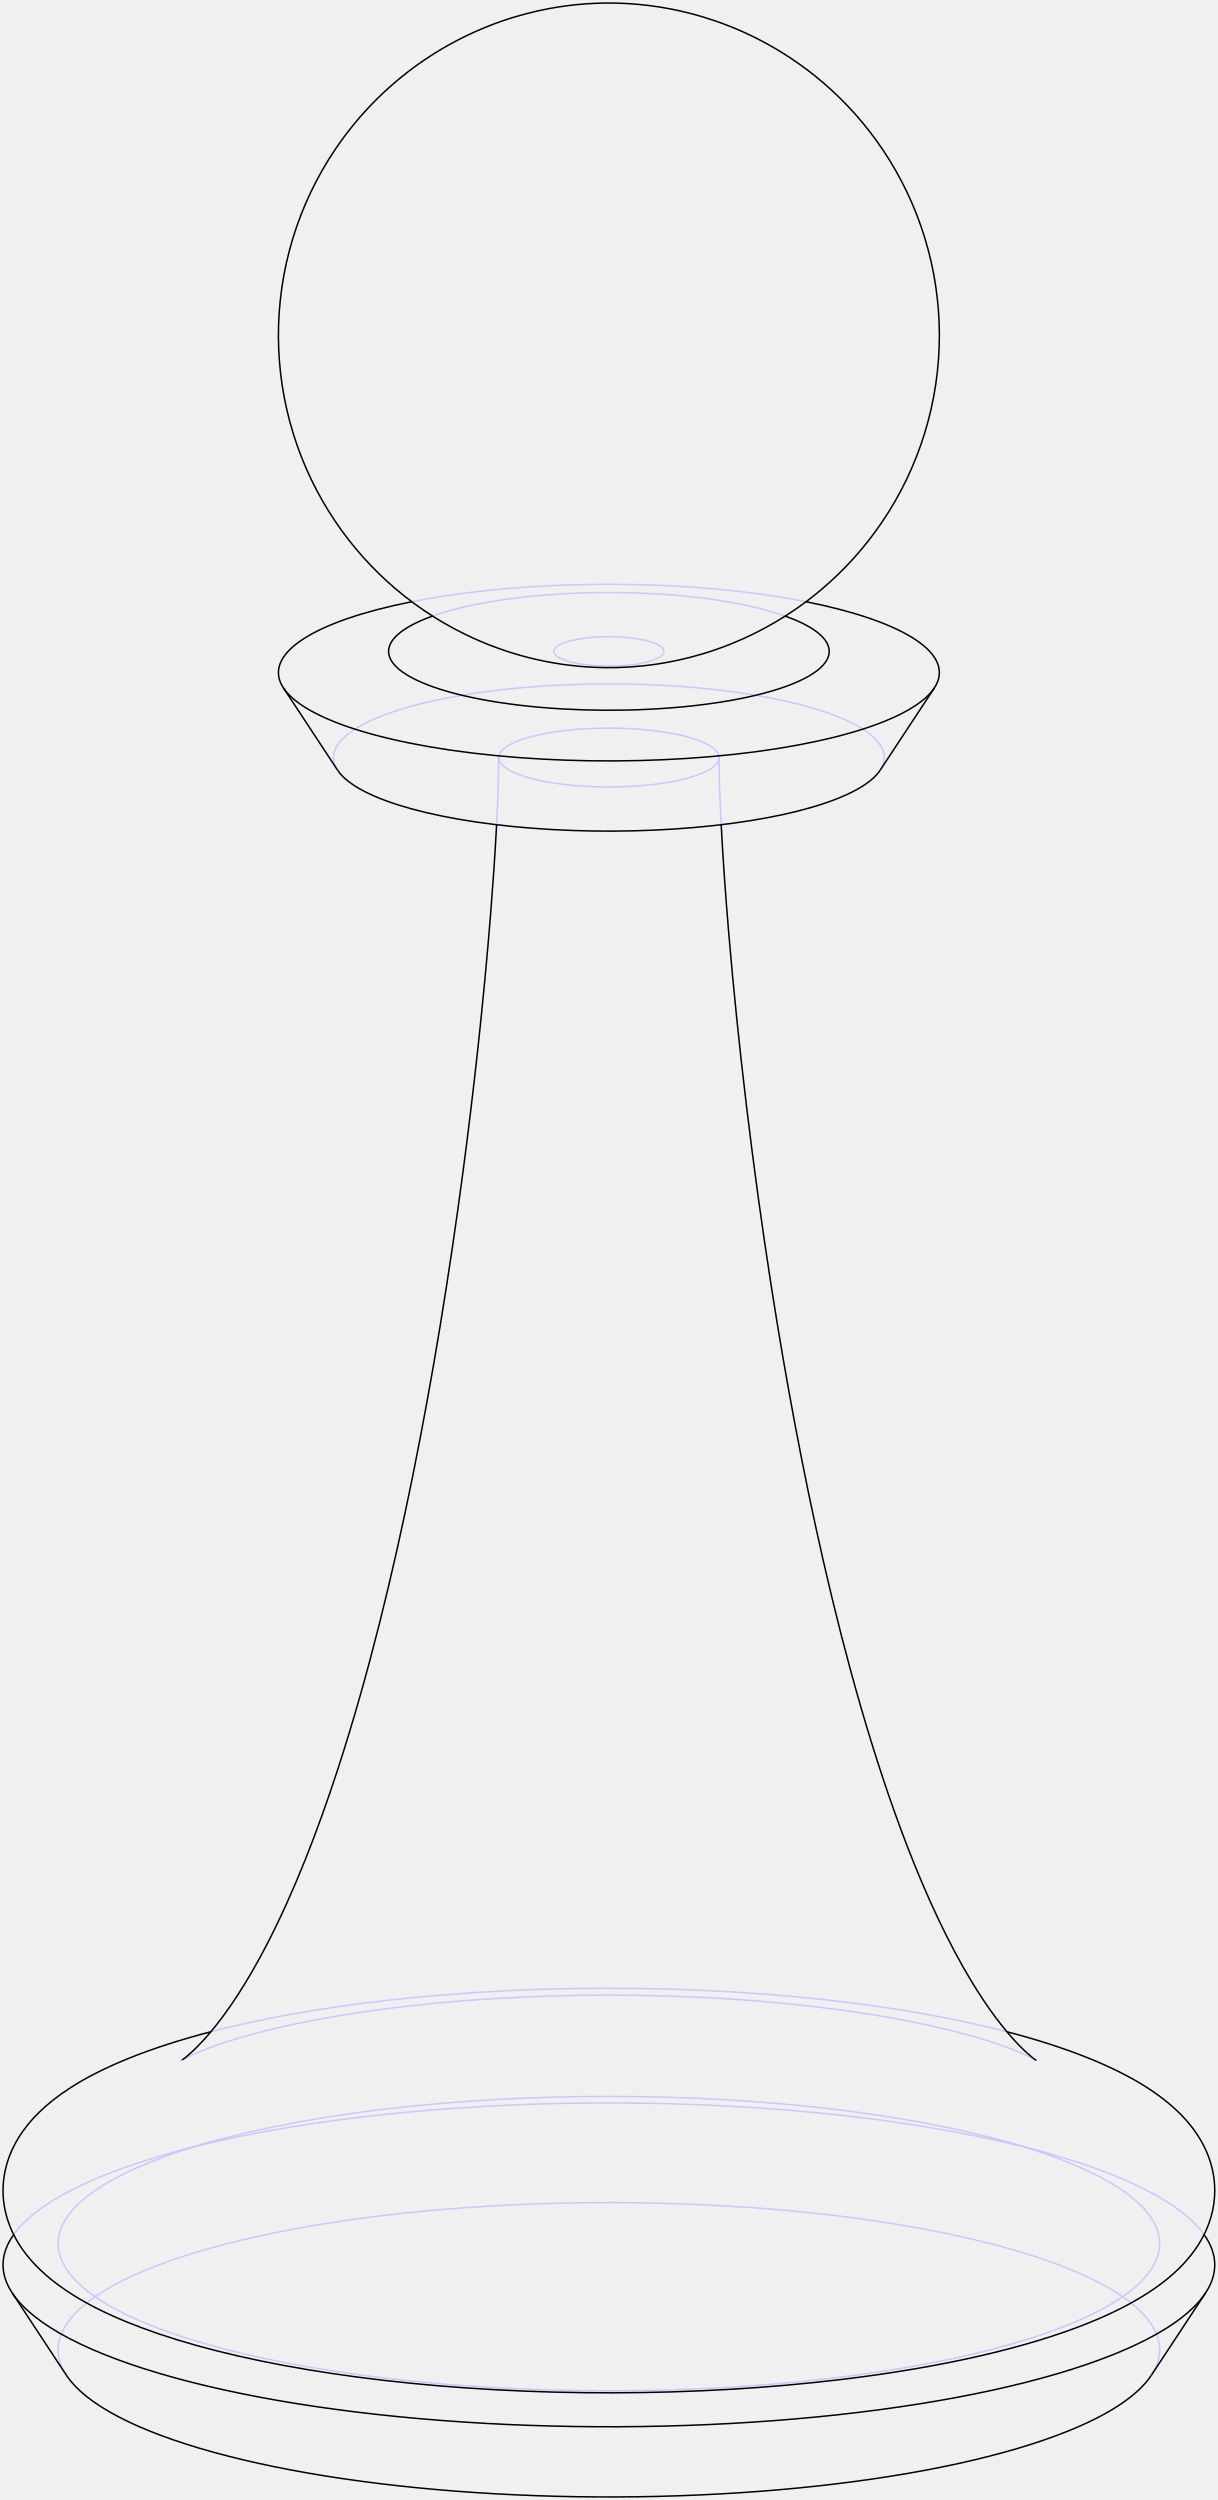
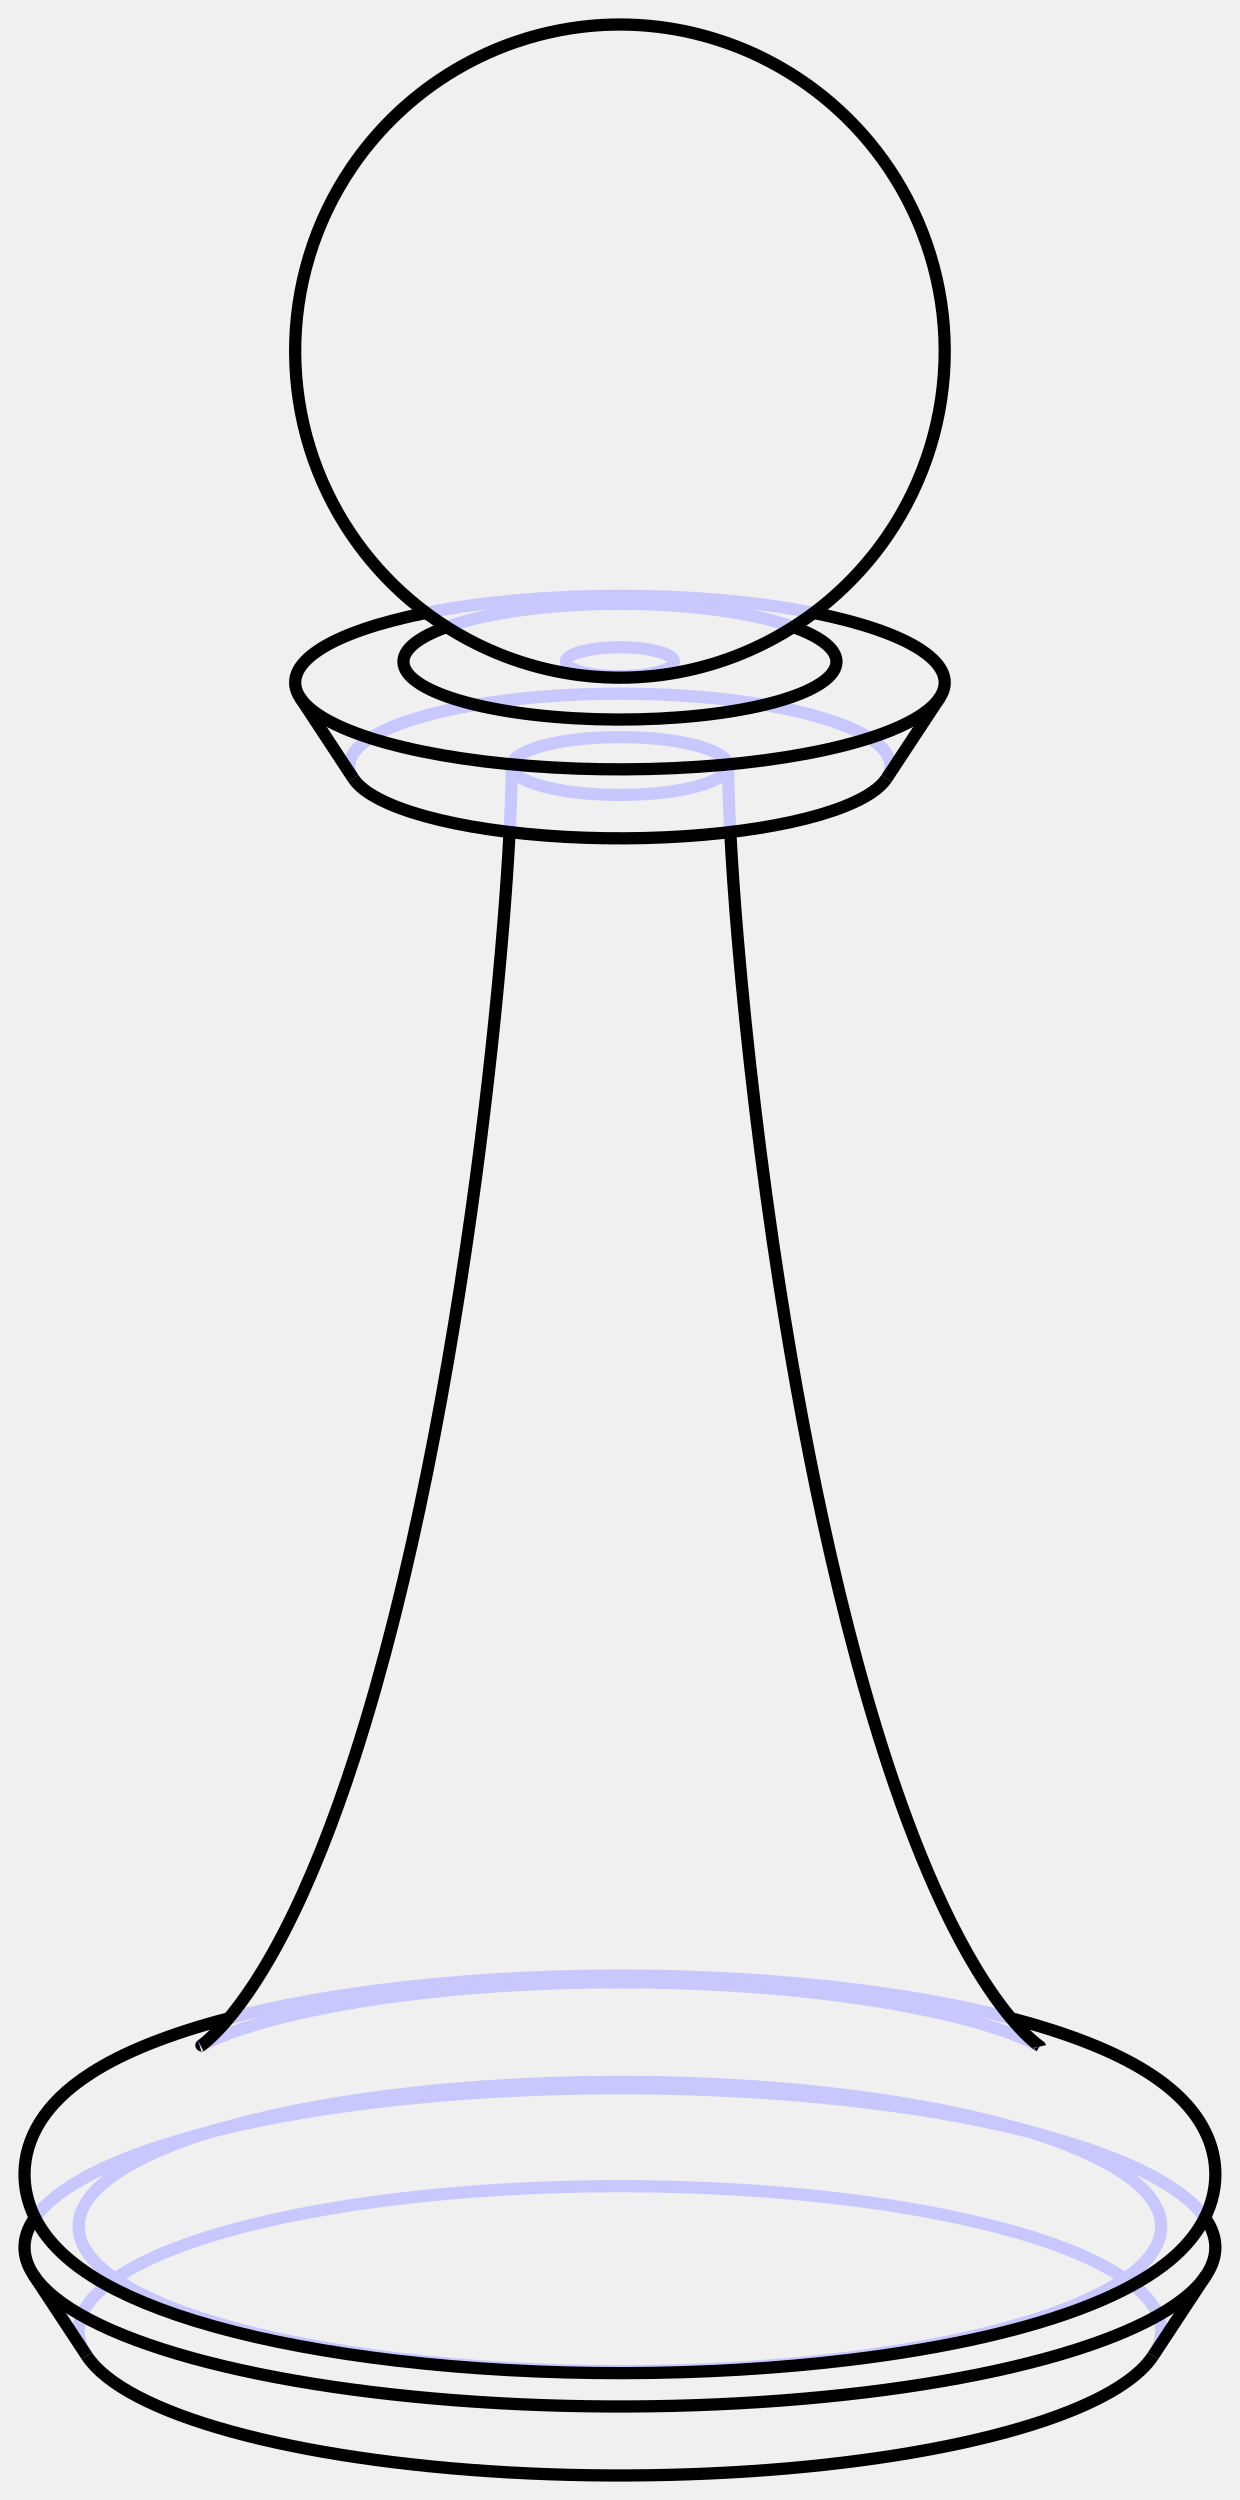
- <svg xmlns="http://www.w3.org/2000/svg" version="1.1" width="804" height="1650.548">
+ <svg xmlns="http://www.w3.org/2000/svg" version="1.1" width="101.173" height="204">
  <style type="text/css">
.edge {
  fill: None;
}
.edge.visible {
  stroke: #000000;
}
.edge.hidden {
  stroke: #C8C8FF;
}
@media (prefers-color-scheme: dark) {
    .edge.visible {
      stroke: #FFFFFF;
    }
    .edge.hidden {
      stroke: #A00000;
    }
}
</style>
  <g>
-     <path class="edge sharp hidden" d="M43.869,1568.209 C39.283,1561.249 37.551,1554.156 38.714,1547.097 M38.714,1547.097 C39.872,1540.037 43.925,1533.012 50.776,1526.187 M50.776,1526.187 C57.623,1519.361 67.268,1512.737 79.483,1506.47 M79.483,1506.47 C91.694,1500.202 106.474,1494.293 123.475,1488.881 M123.475,1488.881 C140.471,1483.468 159.686,1478.553 180.666,1474.252 M180.666,1474.252 C201.642,1469.951 224.381,1466.264 248.346,1463.279 M248.346,1463.279 C272.309,1460.292 297.494,1458.008 323.308,1456.479 M323.308,1456.479 C349.121,1454.949 375.56,1454.176 402,1454.176 M402,1454.176 C428.44,1454.176 454.879,1454.949 480.692,1456.479 M480.692,1456.479 C506.505,1458.008 531.691,1460.292 555.654,1463.279 M555.654,1463.279 C579.618,1466.264 602.358,1469.951 623.334,1474.252 M623.334,1474.252 C644.314,1478.553 663.529,1483.468 680.525,1488.881 M680.525,1488.881 C697.526,1494.293 712.306,1500.202 724.517,1506.47 M724.517,1506.47 C736.732,1512.737 746.377,1519.361 753.224,1526.187 M753.224,1526.187 C760.075,1533.012 764.128,1540.037 765.286,1547.097 M765.286,1547.097 C766.449,1554.156 764.717,1561.249 760.131,1568.209 M9.028,1475.345 C12.626,1470.282 17.596,1465.289 23.888,1460.418 M23.888,1460.418 C30.178,1455.547 37.788,1450.798 46.64,1446.22 M46.64,1446.22 C55.491,1441.642 65.583,1437.235 76.811,1433.046 M76.811,1433.046 C88.037,1428.857 100.4,1424.885 113.769,1421.172 M113.769,1421.172 C132.365,1416.006 152.911,1411.343 174.996,1407.275 M174.996,1407.275 C197.079,1403.206 220.698,1399.734 245.379,1396.928 M245.379,1396.928 C270.059,1394.121 295.798,1391.98 322.079,1390.548 M322.079,1390.548 C348.359,1389.115 375.179,1388.392 402,1388.392 M402,1388.392 C428.821,1388.392 455.641,1389.115 481.921,1390.548 M481.921,1390.548 C508.202,1391.98 533.941,1394.121 558.621,1396.928 M558.621,1396.928 C583.301,1399.734 606.921,1403.206 629.004,1407.275 M629.004,1407.275 C651.089,1411.343 671.635,1416.006 690.231,1421.172 M690.231,1421.172 C703.6,1424.885 715.963,1428.857 727.189,1433.046 M727.189,1433.046 C738.417,1437.235 748.509,1441.642 757.36,1446.22 M757.36,1446.22 C766.212,1450.798 773.822,1455.547 780.112,1460.418 M780.112,1460.418 C786.403,1465.289 791.374,1470.282 794.972,1475.345 M704.564,1535.189 C690.615,1540.782 674.485,1545.987 656.522,1550.691 M656.522,1550.691 C638.561,1555.396 618.767,1559.601 597.563,1563.215 M597.563,1563.215 C576.361,1566.83 553.751,1569.855 530.216,1572.225 M530.216,1572.225 C506.682,1574.595 482.225,1576.31 457.368,1577.333 M457.368,1577.333 C432.512,1578.357 407.257,1578.689 382.145,1578.321 M382.145,1578.321 C357.032,1577.955 332.064,1576.889 307.773,1575.147 M307.773,1575.147 C283.482,1573.405 259.87,1570.988 237.444,1567.946 M237.444,1567.946 C215.016,1564.905 193.774,1561.239 174.174,1557.027 M174.174,1557.027 C154.571,1552.817 136.61,1548.06 120.677,1542.86 M120.677,1542.86 C104.74,1537.66 90.83,1532.017 79.246,1526.051 M79.246,1526.051 C67.659,1520.085 58.397,1513.797 51.66,1507.321 M51.66,1507.321 C44.919,1500.845 40.703,1494.182 39.102,1487.474 M39.102,1487.474 C37.498,1480.766 38.508,1474.014 42.112,1467.362 M42.112,1467.362 C45.712,1460.709 51.905,1454.158 60.559,1447.847 M60.559,1447.847 C69.21,1441.535 80.32,1435.465 93.653,1429.766 M93.653,1429.766 C106.982,1424.066 122.532,1418.737 139.972,1413.894 M139.972,1413.894 C156.877,1409.198 175.556,1404.958 195.633,1401.261 M195.633,1401.261 C215.708,1397.562 237.18,1394.405 259.618,1391.854 M259.618,1391.854 C282.053,1389.302 305.453,1387.356 329.344,1386.054 M329.344,1386.054 C353.235,1384.752 377.617,1384.094 402,1384.094 M402,1384.094 C426.383,1384.094 450.765,1384.752 474.656,1386.054 M474.656,1386.054 C498.547,1387.356 521.946,1389.302 544.382,1391.854 M544.382,1391.854 C566.82,1394.405 588.292,1397.562 608.367,1401.261 M608.367,1401.261 C628.444,1404.958 647.123,1409.198 664.028,1413.894 M664.028,1413.894 C678.255,1417.845 691.227,1422.119 702.759,1426.655 M702.759,1426.655 C714.292,1431.19 724.385,1435.987 732.893,1440.977 M732.893,1440.977 C741.402,1445.966 748.327,1451.149 753.568,1456.451 M753.568,1456.451 C758.811,1461.752 762.37,1467.173 764.194,1472.634 M764.194,1472.634 C766.021,1478.096 766.112,1483.599 764.468,1489.065 M764.468,1489.065 C762.825,1494.531 759.446,1499.96 754.38,1505.274 M754.38,1505.274 C749.316,1510.588 742.563,1515.787 734.22,1520.796 M734.22,1520.796 C725.878,1525.806 715.946,1530.627 704.564,1535.189 M462.513,510.918 C458.222,512.639 452.894,514.175 446.797,515.448 M446.797,515.448 C440.702,516.722 433.84,517.734 426.555,518.432 M426.555,518.432 C419.271,519.131 411.568,519.515 403.832,519.567 M403.832,519.567 C396.096,519.62 388.331,519.339 380.925,518.739 M380.925,518.739 C373.518,518.14 366.474,517.222 360.146,516.032 M360.146,516.032 C353.816,514.842 348.206,513.38 343.596,511.719 M343.596,511.719 C338.983,510.058 335.373,508.199 332.946,506.235 M332.946,506.235 C330.516,504.272 329.271,502.204 329.273,500.136 M329.273,500.136 C329.268,497.591 331.161,495.048 334.809,492.698 M334.809,492.698 C338.448,490.346 343.838,488.19 350.574,486.392 M350.574,486.392 C357.303,484.591 365.37,483.151 374.169,482.178 M374.169,482.178 C382.963,481.203 392.479,480.698 402,480.699 M402,480.699 C411.521,480.698 421.037,481.203 429.831,482.178 M429.831,482.178 C438.629,483.151 446.697,484.591 453.426,486.392 M453.426,486.392 C460.162,488.19 465.552,490.346 469.191,492.698 M469.191,492.698 C472.839,495.048 474.732,497.591 474.727,500.136 M474.727,500.136 C474.729,502.041 473.673,503.946 471.607,505.768 M471.607,505.768 C469.543,507.592 466.468,509.333 462.513,510.918 M222.934,508.559 C220.642,505.08 219.776,501.533 220.358,498.003 M220.358,498.003 C220.937,494.473 222.963,490.961 226.388,487.548 M226.388,487.548 C229.812,484.136 234.634,480.823 240.741,477.69 M240.741,477.69 C246.847,474.556 254.237,471.601 262.737,468.895 M262.737,468.895 C271.235,466.189 280.843,463.731 291.333,461.581 M291.333,461.581 C301.821,459.43 313.191,457.587 325.173,456.094 M325.173,456.094 C337.155,454.601 349.748,453.459 362.655,452.694 M362.655,452.694 C375.561,451.929 388.78,451.543 402,451.543 M402,451.543 C415.22,451.543 428.439,451.929 441.345,452.694 M441.345,452.694 C454.252,453.459 466.845,454.601 478.827,456.094 M478.827,456.094 C490.809,457.587 502.179,459.43 512.667,461.581 M512.667,461.581 C523.157,463.731 532.765,466.189 541.263,468.895 M541.263,468.895 C549.763,471.601 557.153,474.556 563.259,477.69 M563.259,477.69 C569.366,480.823 574.188,484.136 577.611,487.548 M577.611,487.548 C581.037,490.961 583.063,494.473 583.642,498.003 M583.642,498.003 C584.224,501.533 583.358,505.08 581.066,508.559 M271.844,397.271 C290.495,393.563 311.381,390.661 333.45,388.711 M333.45,388.711 C355.515,386.758 378.755,385.758 401.999,385.759 M401.999,385.759 C425.243,385.758 448.483,386.758 470.548,388.711 M470.548,388.711 C492.618,390.661 513.504,393.563 532.155,397.271 M285.576,406.751 C292.318,404.344 300.109,402.148 308.742,400.221 M308.742,400.221 C317.374,398.293 326.846,396.635 336.906,395.29 M336.906,395.29 C346.965,393.944 357.611,392.912 368.558,392.221 M368.558,392.221 C379.505,391.53 390.753,391.179 402.001,391.18 M402.001,391.18 C413.249,391.179 424.496,391.53 435.443,392.221 M435.443,392.221 C446.391,392.912 457.036,393.944 467.095,395.29 M467.095,395.29 C477.155,396.635 486.628,398.294 495.259,400.221 M495.259,400.221 C503.892,402.149 511.683,404.345 518.424,406.751 M432.256,435.445 C429.618,436.504 426.191,437.422 422.234,438.129 M422.234,438.129 C418.28,438.838 413.8,439.335 409.132,439.584 M409.132,439.584 C404.464,439.834 399.613,439.835 394.943,439.588 M394.943,439.588 C390.273,439.342 385.789,438.847 381.829,438.141 M381.829,438.141 C377.867,437.435 374.432,436.52 371.786,435.462 M371.786,435.462 C369.135,434.405 367.274,433.208 366.343,431.96 M366.343,431.96 C365.407,430.713 365.402,429.416 366.328,428.168 M366.328,428.168 C367.249,426.92 369.101,425.721 371.744,424.663 M371.744,424.663 C374.382,423.604 377.809,422.687 381.766,421.979 M381.766,421.979 C385.72,421.271 390.2,420.773 394.868,420.524 M394.868,420.524 C399.536,420.274 404.388,420.273 409.057,420.52 M409.057,420.52 C413.727,420.766 418.212,421.261 422.171,421.968 M422.171,421.968 C426.133,422.673 429.567,423.589 432.214,424.646 M432.214,424.646 C434.865,425.703 436.726,426.901 437.657,428.148 M437.657,428.148 C438.594,429.396 438.599,430.692 437.673,431.94 M437.673,431.94 C436.751,433.188 434.899,434.387 432.256,435.445" />
-     <path class="edge outline hidden" d="M139.972,1413.894 L113.769,1421.172 M664.028,1413.894 L690.231,1421.172 M139.225,1341.398 C155.931,1337.047 174.111,1333.107 193.463,1329.654 M193.463,1329.654 C212.812,1326.2 233.333,1323.233 254.633,1320.782 M254.633,1320.782 C280.604,1317.806 307.827,1315.621 335.597,1314.281 M335.597,1314.281 C363.368,1312.939 391.687,1312.443 419.856,1312.804 M419.856,1312.804 C448.025,1313.164 476.045,1314.381 503.227,1316.426 M503.227,1316.426 C530.409,1318.469 556.753,1321.34 581.578,1324.967 M581.578,1324.967 C596.708,1327.182 611.307,1329.671 625.22,1332.417 M625.22,1332.417 C639.133,1335.163 652.36,1338.167 664.775,1341.397 M329.273,500.136 C329.271,506.774 329.114,513.995 328.865,521.461 M328.865,521.461 C328.616,528.934 328.273,536.663 327.866,544.506 M119.807,1360.367 C119.827,1360.328 121.206,1359.491 123.599,1358.295 M123.599,1358.295 C125.997,1357.092 129.412,1355.523 133.619,1353.826 M133.619,1353.826 C137.828,1352.124 142.83,1350.289 148.473,1348.437 M148.473,1348.437 C154.117,1346.583 160.404,1344.709 167.22,1342.873 M167.22,1342.873 C180.858,1339.198 196.601,1335.675 213.804,1332.551 M213.804,1332.551 C222.408,1330.988 231.382,1329.524 240.675,1328.174 M240.675,1328.174 C249.97,1326.822 259.582,1325.587 269.506,1324.441 M269.506,1324.441 C292.718,1321.796 317.301,1319.834 342.486,1318.636 M342.486,1318.636 C367.671,1317.436 393.458,1317 419.075,1317.346 M419.075,1317.346 C444.691,1317.69 470.137,1318.815 494.636,1320.676 M494.636,1320.676 C519.135,1322.535 542.688,1325.129 564.514,1328.348 M564.514,1328.348 C572.355,1329.479 579.961,1330.719 587.298,1332.027 M587.298,1332.027 C594.634,1333.335 601.701,1334.712 608.462,1336.137 M608.462,1336.137 C621.981,1338.985 634.293,1342.04 645.01,1345.174 M645.01,1345.174 C650.365,1346.738 655.318,1348.32 659.791,1349.874 M659.791,1349.874 C664.263,1351.425 668.257,1352.95 671.668,1354.36 M671.668,1354.36 C675.078,1355.768 677.905,1357.063 680.014,1358.101 M680.014,1358.101 C682.121,1359.137 683.508,1359.919 683.998,1360.229 M476.134,544.506 C475.727,536.659 475.383,528.927 475.134,521.458 M475.134,521.458 C474.886,513.995 474.731,506.791 474.727,500.136" />
-     <path class="edge sharp visible" d="M704.564,1605.271 C694.565,1609.28 683.449,1613.089 671.339,1616.657 M671.339,1616.657 C659.228,1620.225 646.123,1623.552 632.168,1626.602 M632.168,1626.602 C604.262,1632.702 572.937,1637.683 539.561,1641.326 M539.561,1641.326 C506.191,1644.973 470.781,1647.281 434.875,1648.15 M434.875,1648.15 C398.972,1649.023 362.585,1648.457 327.303,1646.475 M327.303,1646.475 C292.018,1644.498 257.849,1641.107 226.29,1636.449 M226.29,1636.449 C194.722,1631.795 165.772,1625.877 140.705,1618.951 M140.705,1618.951 C128.169,1615.49 116.597,1611.779 106.119,1607.858 M106.119,1607.858 C95.64,1603.939 86.254,1599.81 78.065,1595.518 M78.065,1595.518 C69.874,1591.227 62.881,1586.772 57.161,1582.204 M57.161,1582.204 C51.44,1577.635 46.993,1572.953 43.869,1568.209 M760.131,1568.209 C755.786,1574.81 748.875,1581.29 739.546,1587.511 M739.546,1587.511 C730.22,1593.732 718.476,1599.695 704.564,1605.271 M734.82,1554.597 C723.822,1559.006 711.594,1563.196 698.272,1567.121 M698.272,1567.121 C684.951,1571.046 670.536,1574.706 655.185,1578.06 M655.185,1578.06 C624.489,1584.771 590.031,1590.249 553.317,1594.257 M553.317,1594.257 C516.611,1598.269 477.659,1600.808 438.163,1601.763 M438.163,1601.763 C398.669,1602.724 358.643,1602.101 319.833,1599.921 M319.833,1599.921 C281.02,1597.746 243.434,1594.016 208.719,1588.892 M208.719,1588.892 C173.994,1583.773 142.149,1577.263 114.575,1569.645 M114.575,1569.645 C100.785,1565.837 88.057,1561.755 76.531,1557.443 M76.531,1557.443 C65.004,1553.131 54.68,1548.59 45.671,1543.869 M45.671,1543.869 C36.662,1539.148 28.969,1534.248 22.677,1529.223 M22.677,1529.223 C16.384,1524.197 11.492,1519.047 8.055,1513.828 M8.055,1513.828 C3.871,1507.476 1.845,1501.023 2.009,1494.574 M2.009,1494.574 C2.171,1488.126 4.523,1481.681 9.028,1475.345 M794.972,1475.345 C799.477,1481.68 801.829,1488.125 801.991,1494.574 M801.991,1494.574 C802.155,1501.023 800.129,1507.476 795.944,1513.828 M795.944,1513.828 C791.165,1521.089 783.563,1528.217 773.3,1535.06 M773.3,1535.06 C763.042,1541.904 750.124,1548.463 734.82,1554.597 M553.282,527.09 C543.286,531.1 531.042,534.707 517.084,537.756 M517.084,537.756 C503.131,540.806 487.469,543.296 470.781,545.118 M470.781,545.118 C454.096,546.941 436.39,548.095 418.438,548.53 M418.438,548.53 C400.486,548.966 382.292,548.683 364.652,547.692 M364.652,547.692 C347.009,546.704 329.925,545.008 314.145,542.679 M314.145,542.679 C298.361,540.353 283.886,537.393 271.352,533.931 M271.352,533.931 C258.813,530.47 248.219,526.506 240.032,522.214 M240.032,522.214 C231.839,517.923 226.055,513.304 222.934,508.559 M581.066,508.559 C578.893,511.86 575.438,515.1 570.773,518.21 M570.773,518.21 C566.11,521.321 560.238,524.302 553.282,527.09 M583.538,476.416 C571.544,481.227 556.851,485.556 540.101,489.214 M540.101,489.214 C523.357,492.875 504.562,495.863 484.537,498.049 M484.537,498.049 C464.515,500.237 443.268,501.622 421.725,502.143 M421.725,502.143 C400.183,502.667 378.351,502.327 357.182,501.138 M357.182,501.138 C336.011,499.952 315.51,497.917 296.574,495.123 M296.574,495.123 C277.633,492.33 260.263,488.779 245.223,484.624 M245.223,484.624 C230.176,480.471 217.463,475.715 207.639,470.564 M207.639,470.564 C197.806,465.415 190.866,459.872 187.121,454.178 M187.121,454.178 C183.632,448.886 182.9,443.465 184.957,438.119 M184.957,438.119 C187.005,432.774 191.84,427.505 199.277,422.513 M199.277,422.513 C206.707,417.519 216.737,412.803 228.99,408.543 M228.99,408.543 C241.237,404.281 255.704,400.476 271.844,397.271 M532.155,397.271 C548.295,400.476 562.763,404.281 575.009,408.542 M575.009,408.542 C587.262,412.803 597.293,417.519 604.723,422.512 M604.723,422.512 C612.16,427.505 616.995,432.774 619.043,438.119 M619.043,438.119 C621.1,443.465 620.368,448.886 616.879,454.178 M616.879,454.178 C614.272,458.139 610.125,462.027 604.527,465.76 M604.527,465.76 C598.932,469.493 591.886,473.07 583.538,476.416 M523.025,451.618 C517.653,453.772 511.473,455.782 504.607,457.608 M504.607,457.608 C497.742,459.434 490.192,461.076 482.107,462.502 M482.107,462.502 C465.942,465.356 447.619,467.332 428.569,468.274 M428.569,468.274 C409.523,469.223 389.768,469.138 370.846,468.026 M370.846,468.026 C351.919,466.92 333.843,464.788 318.03,461.797 M318.03,461.797 C310.121,460.302 302.772,458.596 296.131,456.712 M296.131,456.712 C289.488,454.828 283.553,452.766 278.442,450.566 M278.442,450.566 C273.331,448.367 269.045,446.032 265.669,443.605 M265.669,443.605 C262.292,441.179 259.825,438.662 258.318,436.105 M258.318,436.105 C256.81,433.548 256.261,430.95 256.683,428.364 M256.683,428.364 C257.103,425.778 258.494,423.203 260.828,420.69 M260.828,420.69 C263.161,418.178 266.436,415.728 270.589,413.389 M270.589,413.389 C274.74,411.05 279.77,408.823 285.576,406.751 M518.424,406.751 C527.371,409.942 534.461,413.504 539.364,417.27 M539.364,417.27 C544.274,421.035 546.995,425.003 547.4,428.989 M547.4,428.989 C547.812,432.975 545.909,436.977 541.778,440.809 M541.778,440.809 C537.654,444.641 531.304,448.301 523.025,451.618" />
-     <path class="edge outline visible" d="M43.869,1568.209 L8.055,1513.828 M760.131,1568.209 L795.944,1513.828 M718.095,1533.901 C708.14,1537.896 697.141,1541.729 685.204,1545.343 M685.204,1545.343 C673.268,1548.958 660.394,1552.354 646.704,1555.489 M646.704,1555.489 C633.015,1558.625 618.511,1561.498 603.334,1564.079 M603.334,1564.079 C588.157,1566.66 572.307,1568.948 555.943,1570.923 M555.943,1570.923 C532.219,1573.787 507.391,1575.985 482.001,1577.472 M482.001,1577.472 C456.612,1578.96 430.66,1579.737 404.69,1579.786 M404.69,1579.786 C378.72,1579.837 352.731,1579.16 327.266,1577.77 M327.266,1577.77 C301.802,1576.381 276.862,1574.278 252.99,1571.507 M252.99,1571.507 C229.913,1568.818 207.773,1565.52 187.059,1561.656 M187.059,1561.656 C166.34,1557.793 147.048,1553.363 129.552,1548.471 M129.552,1548.471 C112.052,1543.581 96.347,1538.229 82.686,1532.585 M82.686,1532.585 C69.021,1526.943 57.399,1521.009 47.948,1515.018 M47.948,1515.018 C41.217,1510.784 35.517,1506.538 30.669,1502.335 M30.669,1502.335 C25.819,1498.129 21.821,1493.966 18.462,1489.842 M18.462,1489.842 C15.8,1486.568 13.542,1483.318 11.615,1480.079 M11.615,1480.079 C9.69,1476.839 8.095,1473.611 6.786,1470.385 M6.786,1470.385 C5.126,1466.292 3.925,1462.201 3.136,1458.108 M3.136,1458.108 C2.351,1454.015 1.973,1449.921 2.001,1445.825 M2.001,1445.825 C2.041,1439.967 2.899,1434.11 4.627,1428.257 M4.627,1428.257 C6.362,1422.403 8.968,1416.553 12.679,1410.665 M12.679,1410.665 C16.036,1405.357 20.284,1400.014 25.835,1394.589 M25.835,1394.589 C31.386,1389.169 38.242,1383.666 46.84,1378.164 M46.84,1378.164 C57.152,1371.51 70.136,1364.915 85.625,1358.699 M85.625,1358.699 C101.107,1352.479 119.092,1346.638 139.225,1341.398 M664.775,1341.397 C684.458,1346.516 702.088,1352.211 717.324,1358.276 M717.324,1358.276 C732.568,1364.337 745.419,1370.768 755.735,1377.262 M755.735,1377.262 C762.512,1381.504 768.253,1385.76 773.135,1389.974 M773.135,1389.974 C778.018,1394.189 782.043,1398.363 785.423,1402.497 M785.423,1402.497 C788.243,1405.949 790.611,1409.375 792.614,1412.789 M792.614,1412.789 C794.616,1416.203 796.253,1419.605 797.576,1423.006 M797.576,1423.006 C799.101,1426.926 800.209,1430.844 800.938,1434.765 M800.938,1434.765 C801.665,1438.685 802.019,1442.607 801.999,1446.529 M801.999,1446.529 C801.971,1452.386 801.126,1458.242 799.411,1464.094 M799.411,1464.094 C797.689,1469.947 795.098,1475.795 791.404,1481.682 M791.404,1481.682 C788.675,1485.957 785.436,1490.256 781.384,1494.606 M781.384,1494.606 C777.335,1498.955 772.473,1503.355 766.586,1507.78 M766.586,1507.78 C760.702,1512.203 753.793,1516.651 745.735,1521.042 M745.735,1521.042 C737.681,1525.431 728.478,1529.763 718.095,1533.901 M327.866,544.506 C327.355,554.362 326.741,564.403 326.054,574.526 M326.054,574.526 C325.365,584.654 324.603,594.859 323.772,605.177 M323.772,605.177 C321.517,633.161 318.81,661.527 315.736,690.006 M315.736,690.006 C312.658,718.491 309.212,747.089 305.399,775.713 M305.399,775.713 C300.981,808.843 296.086,841.987 290.646,875.056 M290.646,875.056 C285.205,908.125 279.224,941.124 272.594,973.946 M272.594,973.946 C265.961,1006.765 258.683,1039.411 250.563,1071.691 M250.563,1071.691 C242.439,1103.966 233.478,1135.879 223.35,1167.092 M223.35,1167.092 C219.993,1177.423 216.511,1187.659 212.883,1197.783 M212.883,1197.783 C209.255,1207.906 205.481,1217.916 201.544,1227.767 M201.544,1227.767 C197.608,1237.617 193.51,1247.308 189.241,1256.763 M189.241,1256.763 C184.973,1266.217 180.534,1275.434 175.924,1284.308 M175.924,1284.308 C172.907,1290.125 169.776,1295.856 166.576,1301.4 M166.576,1301.4 C163.377,1306.944 160.108,1312.297 156.835,1317.335 M156.835,1317.335 C153.562,1322.374 150.286,1327.095 147.106,1331.381 M147.106,1331.381 C143.927,1335.669 140.845,1339.521 137.984,1342.863 M137.984,1342.863 C135.122,1346.208 132.483,1349.041 130.178,1351.356 M130.178,1351.356 C127.873,1353.672 125.904,1355.47 124.344,1356.813 M124.344,1356.813 C122.782,1358.157 121.629,1359.048 120.887,1359.601 M120.887,1359.601 C120.142,1360.153 119.807,1360.372 119.807,1360.367 M683.998,1360.229 Q684.181,1360.346 684.193,1360.367 M684.193,1360.367 C684.18,1360.349 683.956,1360.207 683.462,1359.853 M683.462,1359.853 C682.97,1359.5 682.209,1358.934 681.165,1358.084 M681.165,1358.084 C680.122,1357.234 678.798,1356.1 677.214,1354.632 M677.214,1354.632 C675.631,1353.166 673.79,1351.366 671.738,1349.211 M671.738,1349.211 C669.687,1347.056 667.426,1344.546 665.021,1341.691 M665.021,1341.691 C662.617,1338.836 660.07,1335.636 657.453,1332.135 M657.453,1332.135 C654.835,1328.635 652.148,1324.835 649.464,1320.82 M649.464,1320.82 C646.779,1316.806 644.098,1312.578 641.479,1308.265 M641.479,1308.265 C637.594,1301.853 633.776,1295.09 630.056,1288.079 M630.056,1288.079 C626.335,1281.066 622.71,1273.806 619.197,1266.374 M619.197,1266.374 C615.684,1258.941 612.282,1251.336 608.99,1243.607 M608.99,1243.607 C605.697,1235.878 602.514,1228.026 599.426,1220.071 M599.426,1220.071 C593.62,1205.1 588.171,1189.816 583.024,1174.322 M583.024,1174.322 C577.878,1158.826 573.032,1143.12 568.44,1127.278 M568.44,1127.278 C563.849,1111.434 559.512,1095.453 555.391,1079.38 M555.391,1079.38 C551.27,1063.305 547.365,1047.137 543.649,1030.89 M543.649,1030.89 C536.773,1000.83 530.534,970.541 524.811,940.132 M524.811,940.132 C519.09,909.722 513.884,879.193 509.122,848.622 M509.122,848.622 C506.068,828.999 503.194,809.373 500.5,789.745 M500.5,789.745 C497.804,770.119 495.28,750.495 492.928,730.9 M492.928,730.9 C490.576,711.306 488.394,691.742 486.394,672.258 M486.394,672.258 C484.395,652.775 482.577,633.373 480.962,614.122 M480.962,614.122 C479.973,602.288 479.062,590.548 478.25,578.928 M478.25,578.928 C477.438,567.312 476.721,555.794 476.134,544.506 M222.934,508.559 L187.121,454.178 M581.066,508.559 L616.879,454.178 M482.428,425.211 C475.635,427.926 469.424,430.035 463.735,431.738 M463.735,431.738 C458.046,433.44 452.879,434.736 448.143,435.777 M448.143,435.777 C443.405,436.815 439.098,437.599 435.096,438.226 M435.096,438.226 C431.093,438.852 427.394,439.321 423.842,439.682 M423.842,439.682 C418.006,440.27 412.681,440.599 407.46,440.733 M407.46,440.733 C402.241,440.865 397.137,440.808 391.81,440.556 M391.81,440.556 C386.48,440.298 380.938,439.851 374.772,439.064 M374.772,439.064 C371.688,438.668 368.444,438.185 364.972,437.574 M364.972,437.574 C361.5,436.964 357.799,436.227 353.782,435.309 M353.782,435.309 C351.015,434.675 348.101,433.947 345.014,433.099 M345.014,433.099 C341.927,432.251 338.667,431.283 335.229,430.164 M335.229,430.164 C328.357,427.926 320.749,425.078 312.583,421.374 M312.583,421.374 C304.426,417.674 295.715,413.106 286.874,407.569 M286.874,407.569 C282.455,404.803 278.008,401.8 273.603,398.573 M273.603,398.573 C269.199,395.348 264.838,391.899 260.601,388.266 M260.601,388.266 C253.32,382.034 246.3,375.19 239.713,367.82 M239.713,367.82 C233.123,360.451 226.966,352.555 221.352,344.23 M221.352,344.23 C215.409,335.42 210.078,326.126 205.442,316.466 M205.442,316.466 C200.806,306.805 196.865,296.777 193.677,286.5 M193.677,286.5 C190.488,276.223 188.052,265.697 186.402,255.042 M186.402,255.042 C184.752,244.388 183.887,233.605 183.817,222.818 M183.817,222.818 C183.746,211.758 184.511,200.693 186.103,189.754 M186.103,189.754 C187.694,178.814 190.113,168.002 193.326,157.447 M193.326,157.447 C196.537,146.892 200.542,136.594 205.278,126.681 M205.278,126.681 C210.014,116.768 215.481,107.24 221.591,98.221 M221.591,98.221 C229.681,86.271 238.9,75.212 248.886,65.328 M248.886,65.328 C258.862,55.441 269.606,46.73 280.442,39.417 M280.442,39.417 C287.747,34.453 295.109,30.158 302.194,26.486 M302.194,26.486 C309.284,22.812 316.097,19.762 322.448,17.241 M322.448,17.241 C328.806,14.717 334.702,12.723 340.102,11.112 M340.102,11.112 C345.509,9.499 350.42,8.269 354.953,7.228 M354.953,7.228 C360.038,6.094 364.635,5.244 368.898,4.576 M368.898,4.576 C373.161,3.909 377.092,3.424 380.822,3.054 M380.822,3.054 C384.551,2.685 388.08,2.431 391.516,2.26 M391.516,2.26 C394.952,2.091 398.295,2.004 401.629,2.003 M401.629,2.003 C405.766,1.98 409.901,2.105 414.201,2.354 M414.201,2.354 C418.502,2.607 422.97,2.985 427.823,3.567 M427.823,3.567 C432.678,4.153 437.918,4.944 443.815,6.118 M443.815,6.118 C449.714,7.297 456.269,8.859 463.802,11.086 M463.802,11.086 C469.087,12.689 474.913,14.632 481.178,17.093 M481.178,17.093 C487.44,19.551 494.141,22.528 501.104,26.117 M501.104,26.117 C508.065,29.702 515.287,33.901 522.519,38.723 M522.519,38.723 C529.749,43.542 536.989,48.985 543.915,54.98 M543.915,54.98 C551.176,61.235 558.173,68.099 564.736,75.486 M564.736,75.486 C571.3,82.873 577.43,90.782 583.015,99.119 M583.015,99.119 C588.932,107.948 594.235,117.257 598.841,126.931 M598.841,126.931 C603.448,136.605 607.359,146.644 610.516,156.929 M610.516,156.929 C613.674,167.215 616.078,177.747 617.696,188.404 M617.696,188.404 C619.315,199.062 620.148,209.846 620.187,220.632 M620.187,220.632 C620.224,231.693 619.427,242.758 617.802,253.694 M617.802,253.694 C616.178,264.629 613.727,275.435 610.483,285.982 M610.483,285.982 C607.24,296.528 603.204,306.815 598.438,316.714 M598.438,316.714 C593.673,326.613 588.177,336.125 582.041,345.125 M582.041,345.125 C576.413,353.385 570.249,361.214 563.66,368.519 M563.66,368.519 C557.074,375.824 550.063,382.605 542.8,388.777 M542.8,388.777 C537.776,393.051 532.62,397.038 527.431,400.708 M527.431,400.708 C522.242,404.378 517.021,407.732 511.864,410.763 M511.864,410.763 C506.707,413.794 501.614,416.502 496.678,418.9 M496.678,418.9 C491.742,421.3 486.962,423.391 482.428,425.211" />
+     <path class="edge sharp hidden" d="M7.086,192.241 C5.968,190.551 6.256,188.796 7.925,187.138 M7.925,187.138 C9.584,185.479 12.621,183.92 16.755,182.606 M16.755,182.606 C20.881,181.29 26.099,180.22 31.923,179.496 M31.923,179.496 C37.743,178.77 44.163,178.39 50.586,178.391 M50.586,178.391 C57.01,178.39 63.43,178.77 69.25,179.496 M69.25,179.496 C75.074,180.22 80.292,181.29 84.418,182.606 M84.418,182.606 C88.552,183.92 91.589,185.479 93.248,187.138 M93.248,187.138 C94.917,188.796 95.205,190.551 94.087,192.241 M2.854,180.962 C3.727,179.732 5.271,178.536 7.422,177.424 M7.422,177.424 C9.572,176.312 12.328,175.283 15.576,174.381 M15.576,174.381 C20.092,173.126 25.565,172.117 31.562,171.436 M31.562,171.436 C37.557,170.754 44.07,170.399 50.586,170.4 M50.586,170.4 C57.103,170.399 63.616,170.754 69.611,171.436 M69.611,171.436 C75.608,172.117 81.081,173.126 85.597,174.381 M85.597,174.381 C88.845,175.283 91.601,176.312 93.751,177.424 M93.751,177.424 C95.902,178.536 97.446,179.732 98.319,180.962 M87.338,188.231 C83.952,189.59 79.495,190.757 74.342,191.635 M74.342,191.635 C69.192,192.514 63.351,193.102 57.311,193.35 M57.311,193.35 C51.273,193.6 45.041,193.509 39.141,193.084 M39.141,193.084 C33.239,192.662 27.674,191.907 22.914,190.883 M22.914,190.883 C18.149,189.861 14.194,188.571 11.383,187.121 M11.383,187.121 C8.564,185.672 6.892,184.065 6.506,182.435 M6.506,182.435 C6.113,180.805 7.008,179.154 9.114,177.621 M9.114,177.621 C11.213,176.087 14.52,174.673 18.759,173.497 M18.759,173.497 C22.864,172.356 27.839,171.439 33.292,170.82 M33.292,170.82 C38.742,170.199 44.663,169.877 50.586,169.878 M50.586,169.878 C56.51,169.877 62.431,170.199 67.881,170.82 M67.881,170.82 C73.334,171.439 78.309,172.356 82.414,173.497 M82.414,173.497 C85.872,174.457 88.714,175.575 90.779,176.787 M90.779,176.787 C92.848,177.999 94.139,179.305 94.58,180.632 M94.58,180.632 C95.025,181.959 94.621,183.306 93.389,184.597 M93.389,184.597 C92.161,185.888 90.104,187.123 87.338,188.231 M57.937,63.816 C56.897,64.235 55.342,64.56 53.569,64.729 M53.569,64.729 C51.799,64.9 49.825,64.913 48.027,64.766 M48.027,64.766 C46.225,64.622 44.61,64.318 43.492,63.914 M43.492,63.914 C42.367,63.511 41.748,63.009 41.753,62.507 M41.753,62.507 C41.752,62.198 41.982,61.889 42.425,61.603 M42.425,61.603 C42.867,61.318 43.522,61.056 44.34,60.837 M44.34,60.837 C45.971,60.398 48.271,60.143 50.586,60.146 M50.586,60.146 C52.902,60.143 55.202,60.398 56.833,60.837 M56.833,60.837 C57.651,61.056 58.306,61.318 58.748,61.603 M58.748,61.603 C59.191,61.889 59.421,62.198 59.42,62.507 M59.42,62.507 C59.423,62.97 58.9,63.432 57.937,63.816 M28.836,63.53 C28.277,62.685 28.421,61.807 29.256,60.978 M29.256,60.978 C30.085,60.149 31.604,59.369 33.671,58.712 M33.671,58.712 C35.734,58.054 38.343,57.519 41.255,57.157 M41.255,57.157 C44.165,56.794 47.375,56.604 50.586,56.604 M50.586,56.604 C53.798,56.604 57.008,56.794 59.918,57.157 M59.918,57.157 C62.83,57.519 65.439,58.054 67.502,58.712 M67.502,58.712 C69.569,59.369 71.088,60.149 71.917,60.978 M71.917,60.978 C72.752,61.807 72.896,62.685 72.337,63.53 M34.777,50.012 C39.304,49.108 44.936,48.61 50.586,48.614 M50.586,48.614 C56.236,48.61 61.869,49.108 66.396,50.012 M36.445,51.164 C38.081,50.578 40.234,50.097 42.68,49.771 M42.68,49.771 C45.123,49.444 47.854,49.272 50.587,49.273 M50.587,49.273 C53.32,49.272 56.05,49.444 58.493,49.771 M58.493,49.771 C60.939,50.097 63.092,50.578 64.728,51.164 M54.262,54.649 C53.623,54.907 52.589,55.092 51.453,55.152 M51.453,55.152 C50.319,55.214 49.098,55.149 48.136,54.976 M48.136,54.976 C47.17,54.806 46.477,54.529 46.255,54.226 M46.255,54.226 C46.024,53.922 46.265,53.596 46.912,53.339 M46.912,53.339 C47.55,53.081 48.584,52.896 49.72,52.837 M49.72,52.837 C50.854,52.775 52.076,52.839 53.037,53.012 M53.037,53.012 C54.003,53.183 54.695,53.459 54.918,53.763 M54.918,53.763 C55.149,54.066 54.908,54.392 54.262,54.649" />
+     <path class="edge outline hidden" d="M18.759,173.497 L15.576,174.381 M82.414,173.497 L85.597,174.381 M18.668,164.692 C22.724,163.633 27.509,162.782 32.686,162.188 M32.686,162.188 C38.996,161.463 45.912,161.129 52.755,161.218 M52.755,161.218 C59.599,161.305 66.369,161.813 72.399,162.696 M72.399,162.696 C76.076,163.234 79.49,163.906 82.505,164.692 M41.753,62.507 C41.752,63.313 41.733,64.19 41.703,65.097 M41.703,65.097 C41.672,66.008 41.632,66.941 41.582,67.896 M16.31,166.996 C16.312,166.991 16.48,166.889 16.77,166.744 M16.77,166.744 C17.061,166.598 17.476,166.407 17.987,166.201 M17.987,166.201 C19.011,165.786 20.414,165.315 22.069,164.871 M22.069,164.871 C23.725,164.424 25.637,163.996 27.727,163.617 M27.727,163.617 C29.818,163.236 32.084,162.909 34.493,162.632 M34.493,162.632 C40.132,161.987 46.437,161.684 52.661,161.77 M52.661,161.77 C58.883,161.852 65.024,162.322 70.327,163.107 M70.327,163.107 C72.231,163.382 74.022,163.707 75.665,164.053 M75.665,164.053 C77.307,164.399 78.802,164.77 80.104,165.15 M80.104,165.15 C81.404,165.529 82.513,165.922 83.342,166.266 M83.342,166.266 C84.169,166.606 84.719,166.901 84.84,166.979 M59.591,67.896 C59.493,65.994 59.422,64.128 59.42,62.507" />
+     <path class="edge sharp visible" d="M87.338,196.743 C84.91,197.717 81.935,198.594 78.544,199.334 M78.544,199.334 C75.155,200.075 71.35,200.68 67.296,201.123 M67.296,201.123 C59.191,202.013 50.085,202.233 41.513,201.748 M41.513,201.748 C37.227,201.508 33.077,201.096 29.244,200.53 M29.244,200.53 C25.409,199.965 21.893,199.246 18.848,198.405 M18.848,198.405 C15.802,197.564 13.228,196.601 11.239,195.559 M11.239,195.559 C9.249,194.516 7.844,193.394 7.086,192.241 M94.087,192.241 C93.035,193.845 90.721,195.389 87.338,196.743 M91.013,190.588 C88.342,191.659 85.07,192.623 81.34,193.438 M81.34,193.438 C77.611,194.253 73.426,194.919 68.966,195.405 M68.966,195.405 C60.051,196.384 50.035,196.627 40.606,196.093 M40.606,196.093 C35.892,195.829 31.326,195.376 27.109,194.754 M27.109,194.754 C22.891,194.132 19.023,193.341 15.674,192.416 M15.674,192.416 C12.323,191.491 9.492,190.432 7.305,189.285 M7.305,189.285 C5.115,188.138 3.569,186.904 2.736,185.636 M2.736,185.636 C1.717,184.093 1.757,182.501 2.854,180.962 M98.319,180.962 C99.416,182.501 99.456,184.093 98.437,185.636 M98.437,185.636 C97.28,187.4 94.734,189.098 91.013,190.588 M68.962,65.781 C66.539,66.756 63.001,67.53 58.941,67.97 M58.941,67.97 C54.888,68.415 50.335,68.526 46.05,68.283 M46.05,68.283 C41.761,68.045 37.759,67.454 34.717,66.612 M34.717,66.612 C33.194,66.191 31.907,65.71 30.912,65.188 M30.912,65.188 C29.917,64.667 29.215,64.106 28.836,63.53 M72.337,63.53 C71.811,64.332 70.654,65.104 68.962,65.781 M72.637,59.626 C71.18,60.21 69.396,60.736 67.362,61.18 M67.362,61.18 C65.328,61.625 63.045,61.988 60.612,62.253 M60.612,62.253 C55.748,62.787 50.285,62.92 45.143,62.628 M45.143,62.628 C39.996,62.342 35.194,61.634 31.543,60.623 M31.543,60.623 C29.715,60.118 28.171,59.54 26.977,58.915 M26.977,58.915 C25.783,58.289 24.941,57.616 24.486,56.924 M24.486,56.924 C24.062,56.282 23.973,55.623 24.223,54.974 M24.223,54.974 C24.472,54.324 25.059,53.685 25.962,53.078 M25.962,53.078 C27.762,51.864 30.851,50.79 34.777,50.012 M66.396,50.012 C70.322,50.79 73.411,51.864 75.21,53.078 M75.21,53.078 C76.114,53.685 76.701,54.324 76.95,54.974 M76.95,54.974 C77.2,55.623 77.111,56.282 76.687,56.924 M76.687,56.924 C76.056,57.887 74.667,58.813 72.637,59.626 M65.287,56.613 C63.983,57.137 62.282,57.589 60.317,57.935 M60.317,57.935 C58.353,58.282 56.128,58.522 53.814,58.637 M53.814,58.637 C51.5,58.752 49.101,58.742 46.802,58.606 M46.802,58.606 C44.503,58.472 42.308,58.213 40.387,57.85 M40.387,57.85 C38.465,57.487 36.819,57.02 35.578,56.486 M35.578,56.486 C34.335,55.952 33.499,55.351 33.134,54.729 M33.134,54.729 C32.766,54.108 32.871,53.467 33.439,52.857 M33.439,52.857 C34.005,52.246 35.033,51.667 36.445,51.164 M64.728,51.164 C65.815,51.551 66.676,51.984 67.272,52.441 M67.272,52.441 C67.868,52.899 68.198,53.381 68.248,53.865 M68.248,53.865 C68.298,54.349 68.067,54.835 67.565,55.3 M67.565,55.3 C67.064,55.766 66.293,56.21 65.287,56.613" />
+     <path class="edge outline visible" d="M7.086,192.241 L2.736,185.636 M94.087,192.241 L98.437,185.636 M88.981,188.074 C86.563,189.045 83.636,189.935 80.31,190.697 M80.31,190.697 C76.985,191.459 73.261,192.092 69.285,192.571 M69.285,192.571 C63.522,193.268 57.222,193.637 50.913,193.648 M50.913,193.648 C44.604,193.661 38.286,193.316 32.487,192.642 M32.487,192.642 C26.877,191.991 21.74,191.034 17.493,189.844 M17.493,189.844 C13.238,188.658 9.874,187.238 7.581,185.781 M7.581,185.781 C5.945,184.75 4.815,183.723 4,182.723 M4,182.723 C3.354,181.927 2.9,181.143 2.581,180.359 M2.581,180.359 C2.179,179.365 1.995,178.371 2,177.376 M2,177.376 C2.004,176.664 2.11,175.953 2.319,175.242 M2.319,175.242 C2.53,174.531 2.846,173.82 3.297,173.105 M3.297,173.105 C4.114,171.82 5.359,170.498 7.447,169.157 M7.447,169.157 C8.699,168.349 10.276,167.548 12.158,166.793 M12.158,166.793 C14.038,166.038 16.223,165.328 18.668,164.692 M82.505,164.692 C84.896,165.313 87.037,166.005 88.888,166.742 M88.888,166.742 C90.739,167.478 92.3,168.259 93.553,169.048 M93.553,169.048 C95.201,170.08 96.339,171.111 97.159,172.113 M97.159,172.113 C97.843,172.952 98.313,173.778 98.636,174.604 M98.636,174.604 C99.005,175.556 99.176,176.508 99.173,177.462 M99.173,177.462 C99.171,178.173 99.066,178.884 98.858,179.595 M98.858,179.595 C98.649,180.306 98.335,181.016 97.886,181.731 M97.886,181.731 C97.226,182.768 96.304,183.825 94.871,184.901 M94.871,184.901 C93.445,185.974 91.507,187.067 88.981,188.074 M41.582,67.896 C41.457,70.294 41.286,72.764 41.084,75.266 M41.084,75.266 C40.811,78.665 40.482,82.11 40.108,85.569 M40.108,85.569 C39.734,89.031 39.316,92.501 38.853,95.98 M38.853,95.98 C37.778,104.028 36.477,112.084 34.868,120.059 M34.868,120.059 C34.062,124.045 33.178,128.01 32.192,131.931 M32.192,131.931 C31.205,135.852 30.117,139.728 28.887,143.519 M28.887,143.519 C28.071,146.028 27.194,148.495 26.238,150.889 M26.238,150.889 C25.282,153.281 24.246,155.6 23.126,157.757 M23.126,157.757 C22.394,159.169 21.603,160.544 20.807,161.769 M20.807,161.769 C20.013,162.994 19.213,164.059 18.517,164.87 M18.517,164.87 C17.821,165.684 17.238,166.24 16.861,166.564 M16.861,166.564 C16.479,166.891 16.307,166.997 16.31,166.996 M84.84,166.979 Q84.862,166.993 84.863,166.996 M84.863,166.996 C84.862,166.992 84.751,166.926 84.496,166.718 M84.496,166.718 C84.243,166.513 83.85,166.165 83.351,165.641 M83.351,165.641 C82.852,165.118 82.251,164.418 81.615,163.566 M81.615,163.566 C80.979,162.718 80.311,161.716 79.675,160.667 M79.675,160.667 C78.731,159.109 77.822,157.383 76.969,155.579 M76.969,155.579 C76.115,153.772 75.317,151.886 74.567,149.955 M74.567,149.955 C73.157,146.317 71.919,142.531 70.803,138.683 M70.803,138.683 C69.688,134.833 68.695,130.921 67.792,126.975 M67.792,126.975 C66.123,119.672 64.757,112.262 63.598,104.836 M63.598,104.836 C62.856,100.07 62.203,95.298 61.631,90.537 M61.631,90.537 C61.06,85.777 60.57,81.029 60.178,76.352 M60.178,76.352 C59.938,73.48 59.734,70.643 59.591,67.896 M28.836,63.53 L24.486,56.924 M72.337,63.53 L76.687,56.924 M60.356,53.406 C58.704,54.064 57.341,54.435 56.191,54.689 M56.191,54.689 C55.039,54.94 54.101,55.074 53.24,55.164 M53.24,55.164 C51.824,55.304 50.645,55.329 49.349,55.27 M49.349,55.27 C48.701,55.238 48.028,55.184 47.279,55.088 M47.279,55.088 C46.529,54.992 45.705,54.855 44.73,54.632 M44.73,54.632 C44.058,54.478 43.312,54.279 42.476,54.007 M42.476,54.007 C41.641,53.736 40.717,53.39 39.725,52.94 M39.725,52.94 C38.735,52.49 37.676,51.935 36.603,51.263 M36.603,51.263 C35.529,50.592 34.441,49.802 33.411,48.918 M33.411,48.918 C31.641,47.405 30.006,45.592 28.644,43.569 M28.644,43.569 C27.199,41.429 26.056,39.054 25.282,36.557 M25.282,36.557 C24.507,34.061 24.101,31.443 24.085,28.822 M24.085,28.822 C24.067,26.135 24.458,23.446 25.24,20.882 M25.24,20.882 C26.019,18.317 27.188,15.878 28.673,13.688 M28.673,13.688 C29.656,12.236 30.775,10.893 31.988,9.692 M31.988,9.692 C33.2,8.491 34.505,7.433 35.821,6.545 M35.821,6.545 C37.6,5.337 39.385,4.462 40.924,3.851 M40.924,3.851 C42.473,3.237 43.775,2.886 44.872,2.635 M44.872,2.635 C46.107,2.361 47.107,2.219 48.014,2.128 M48.014,2.128 C48.919,2.039 49.731,2.002 50.541,2 M50.541,2 C51.548,1.998 52.546,2.052 53.723,2.19 M53.723,2.19 C54.904,2.336 56.265,2.566 58.093,3.104 M58.093,3.104 C59.375,3.49 60.931,4.055 62.624,4.929 M62.624,4.929 C64.313,5.798 66.14,6.976 67.824,8.435 M67.824,8.435 C69.59,9.955 71.219,11.771 72.574,13.797 M72.574,13.797 C74.012,15.941 75.148,18.32 75.914,20.819 M75.914,20.819 C76.682,23.317 77.08,25.936 77.089,28.556 M77.089,28.556 C77.099,31.244 76.699,33.932 75.91,36.494 M75.91,36.494 C75.123,39.056 73.947,41.492 72.455,43.678 M72.455,43.678 C71.09,45.685 69.455,47.481 67.689,48.98 M67.689,48.98 C66.468,50.019 65.184,50.915 63.931,51.651 M63.931,51.651 C62.678,52.388 61.457,52.964 60.356,53.406" />
  </g>
</svg>
